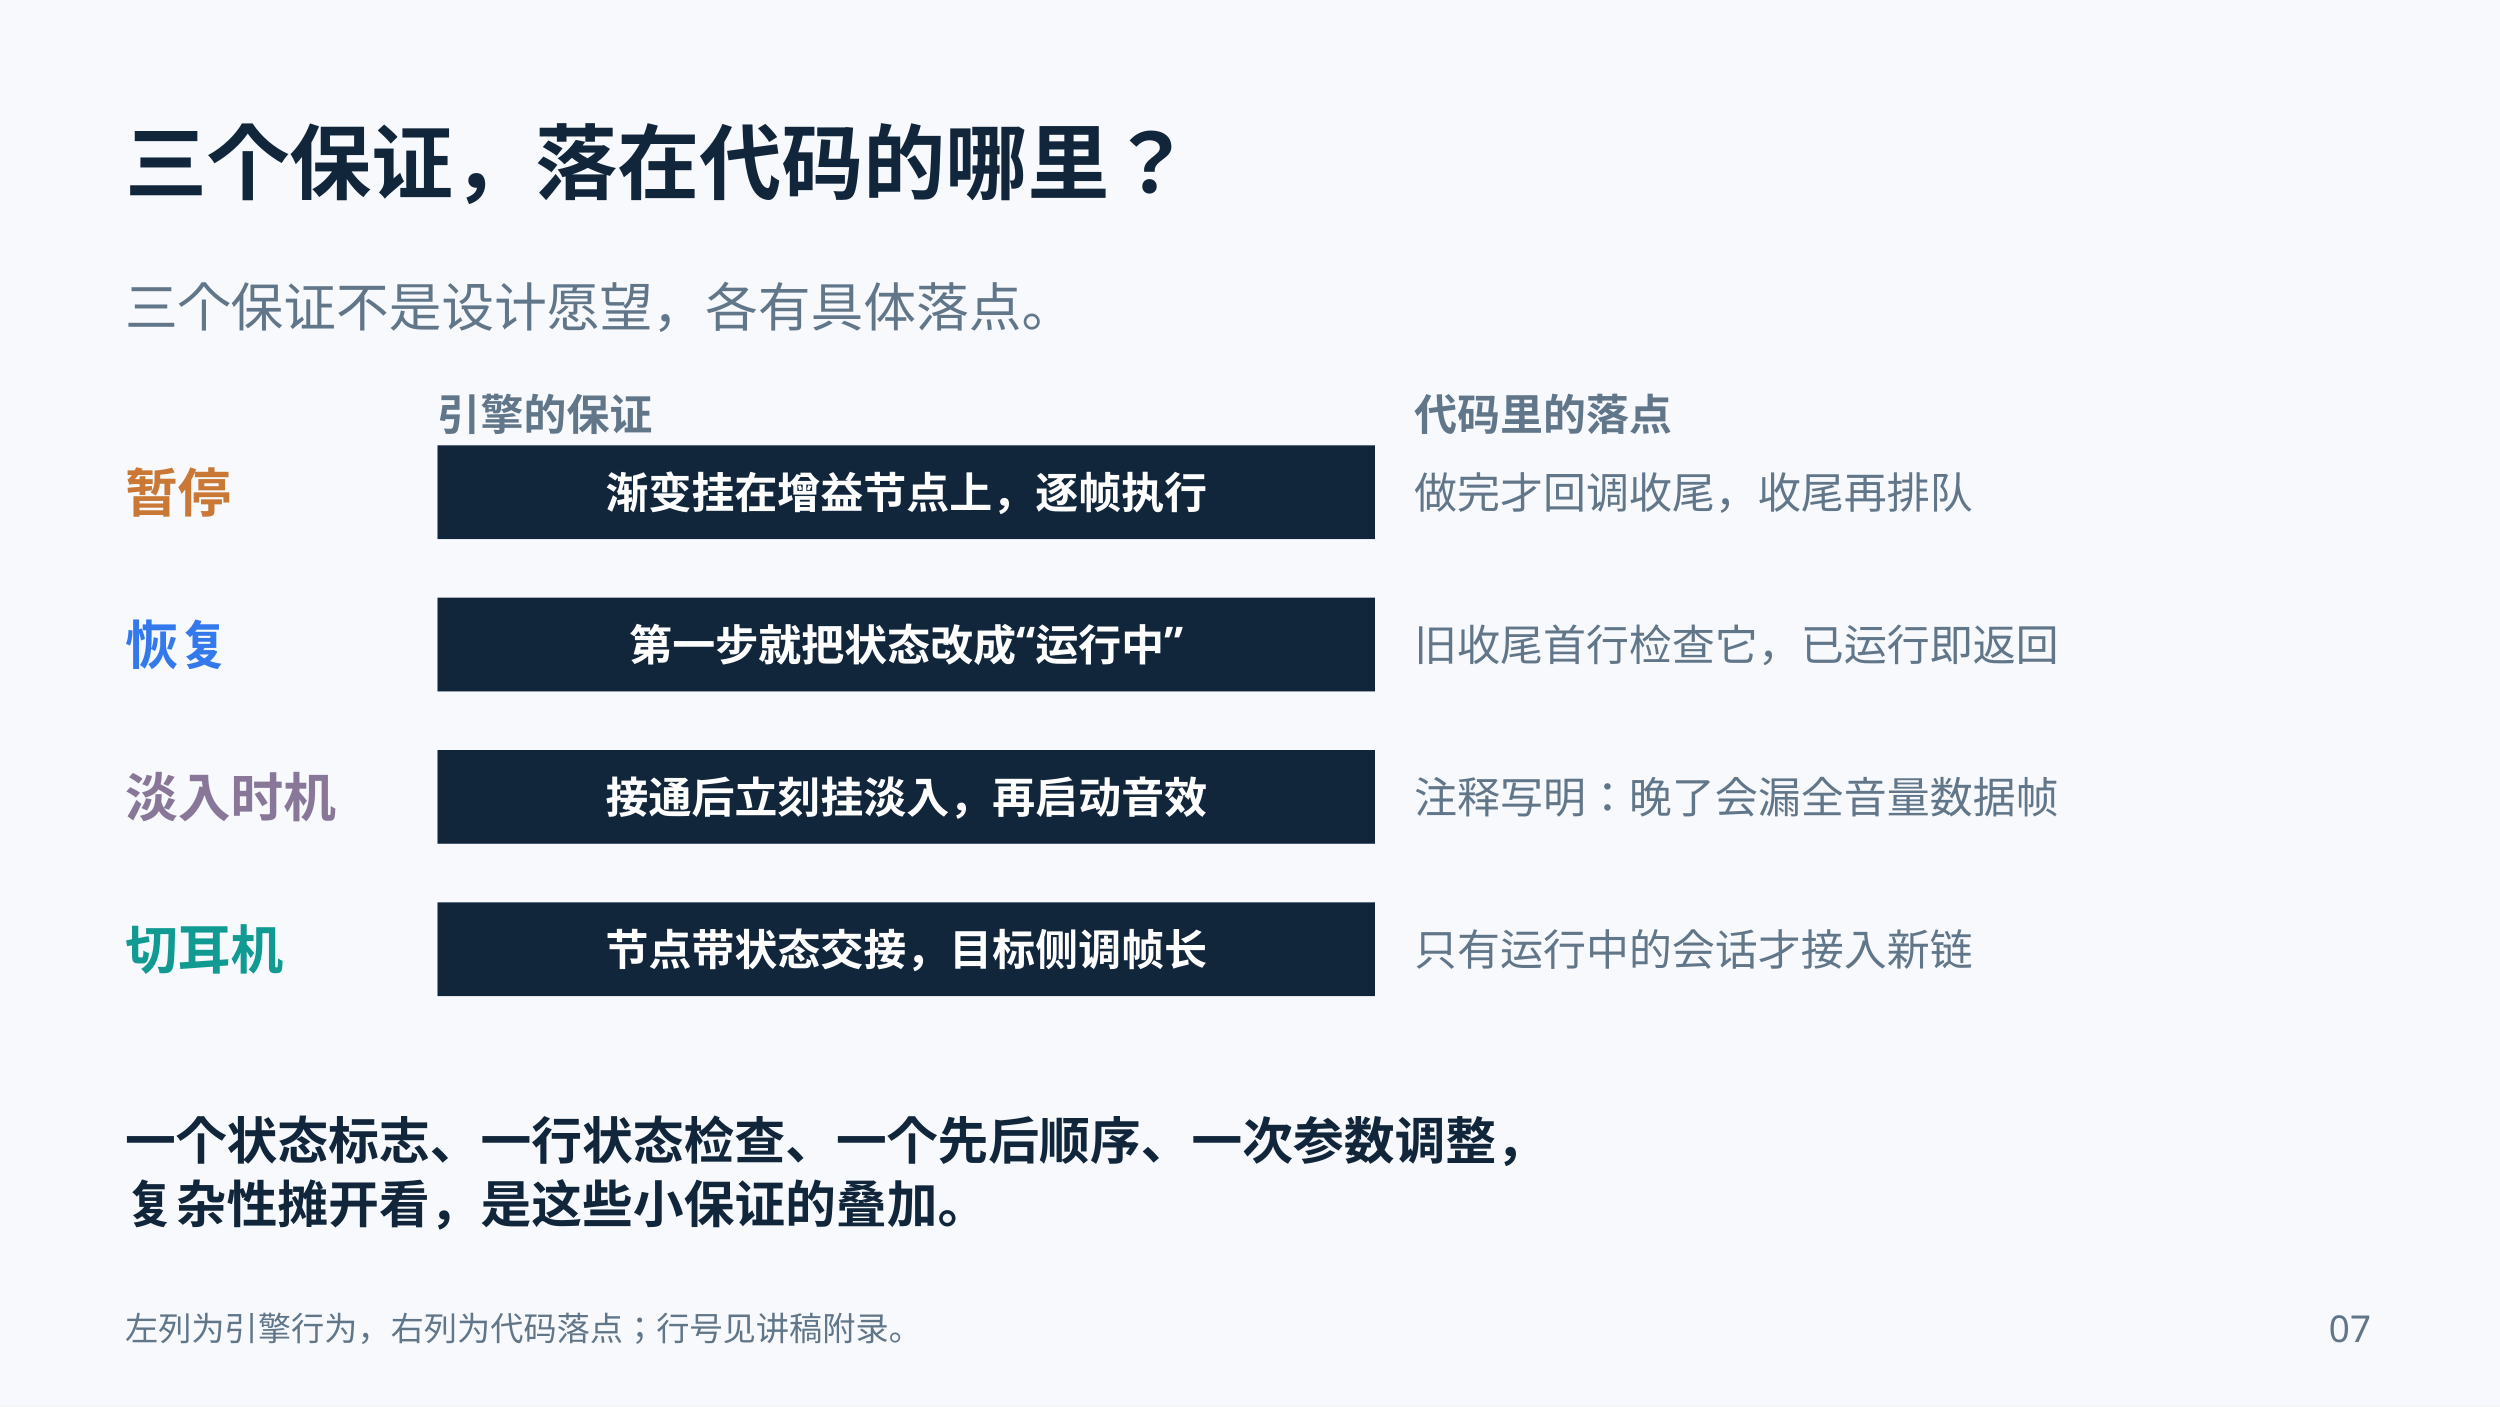
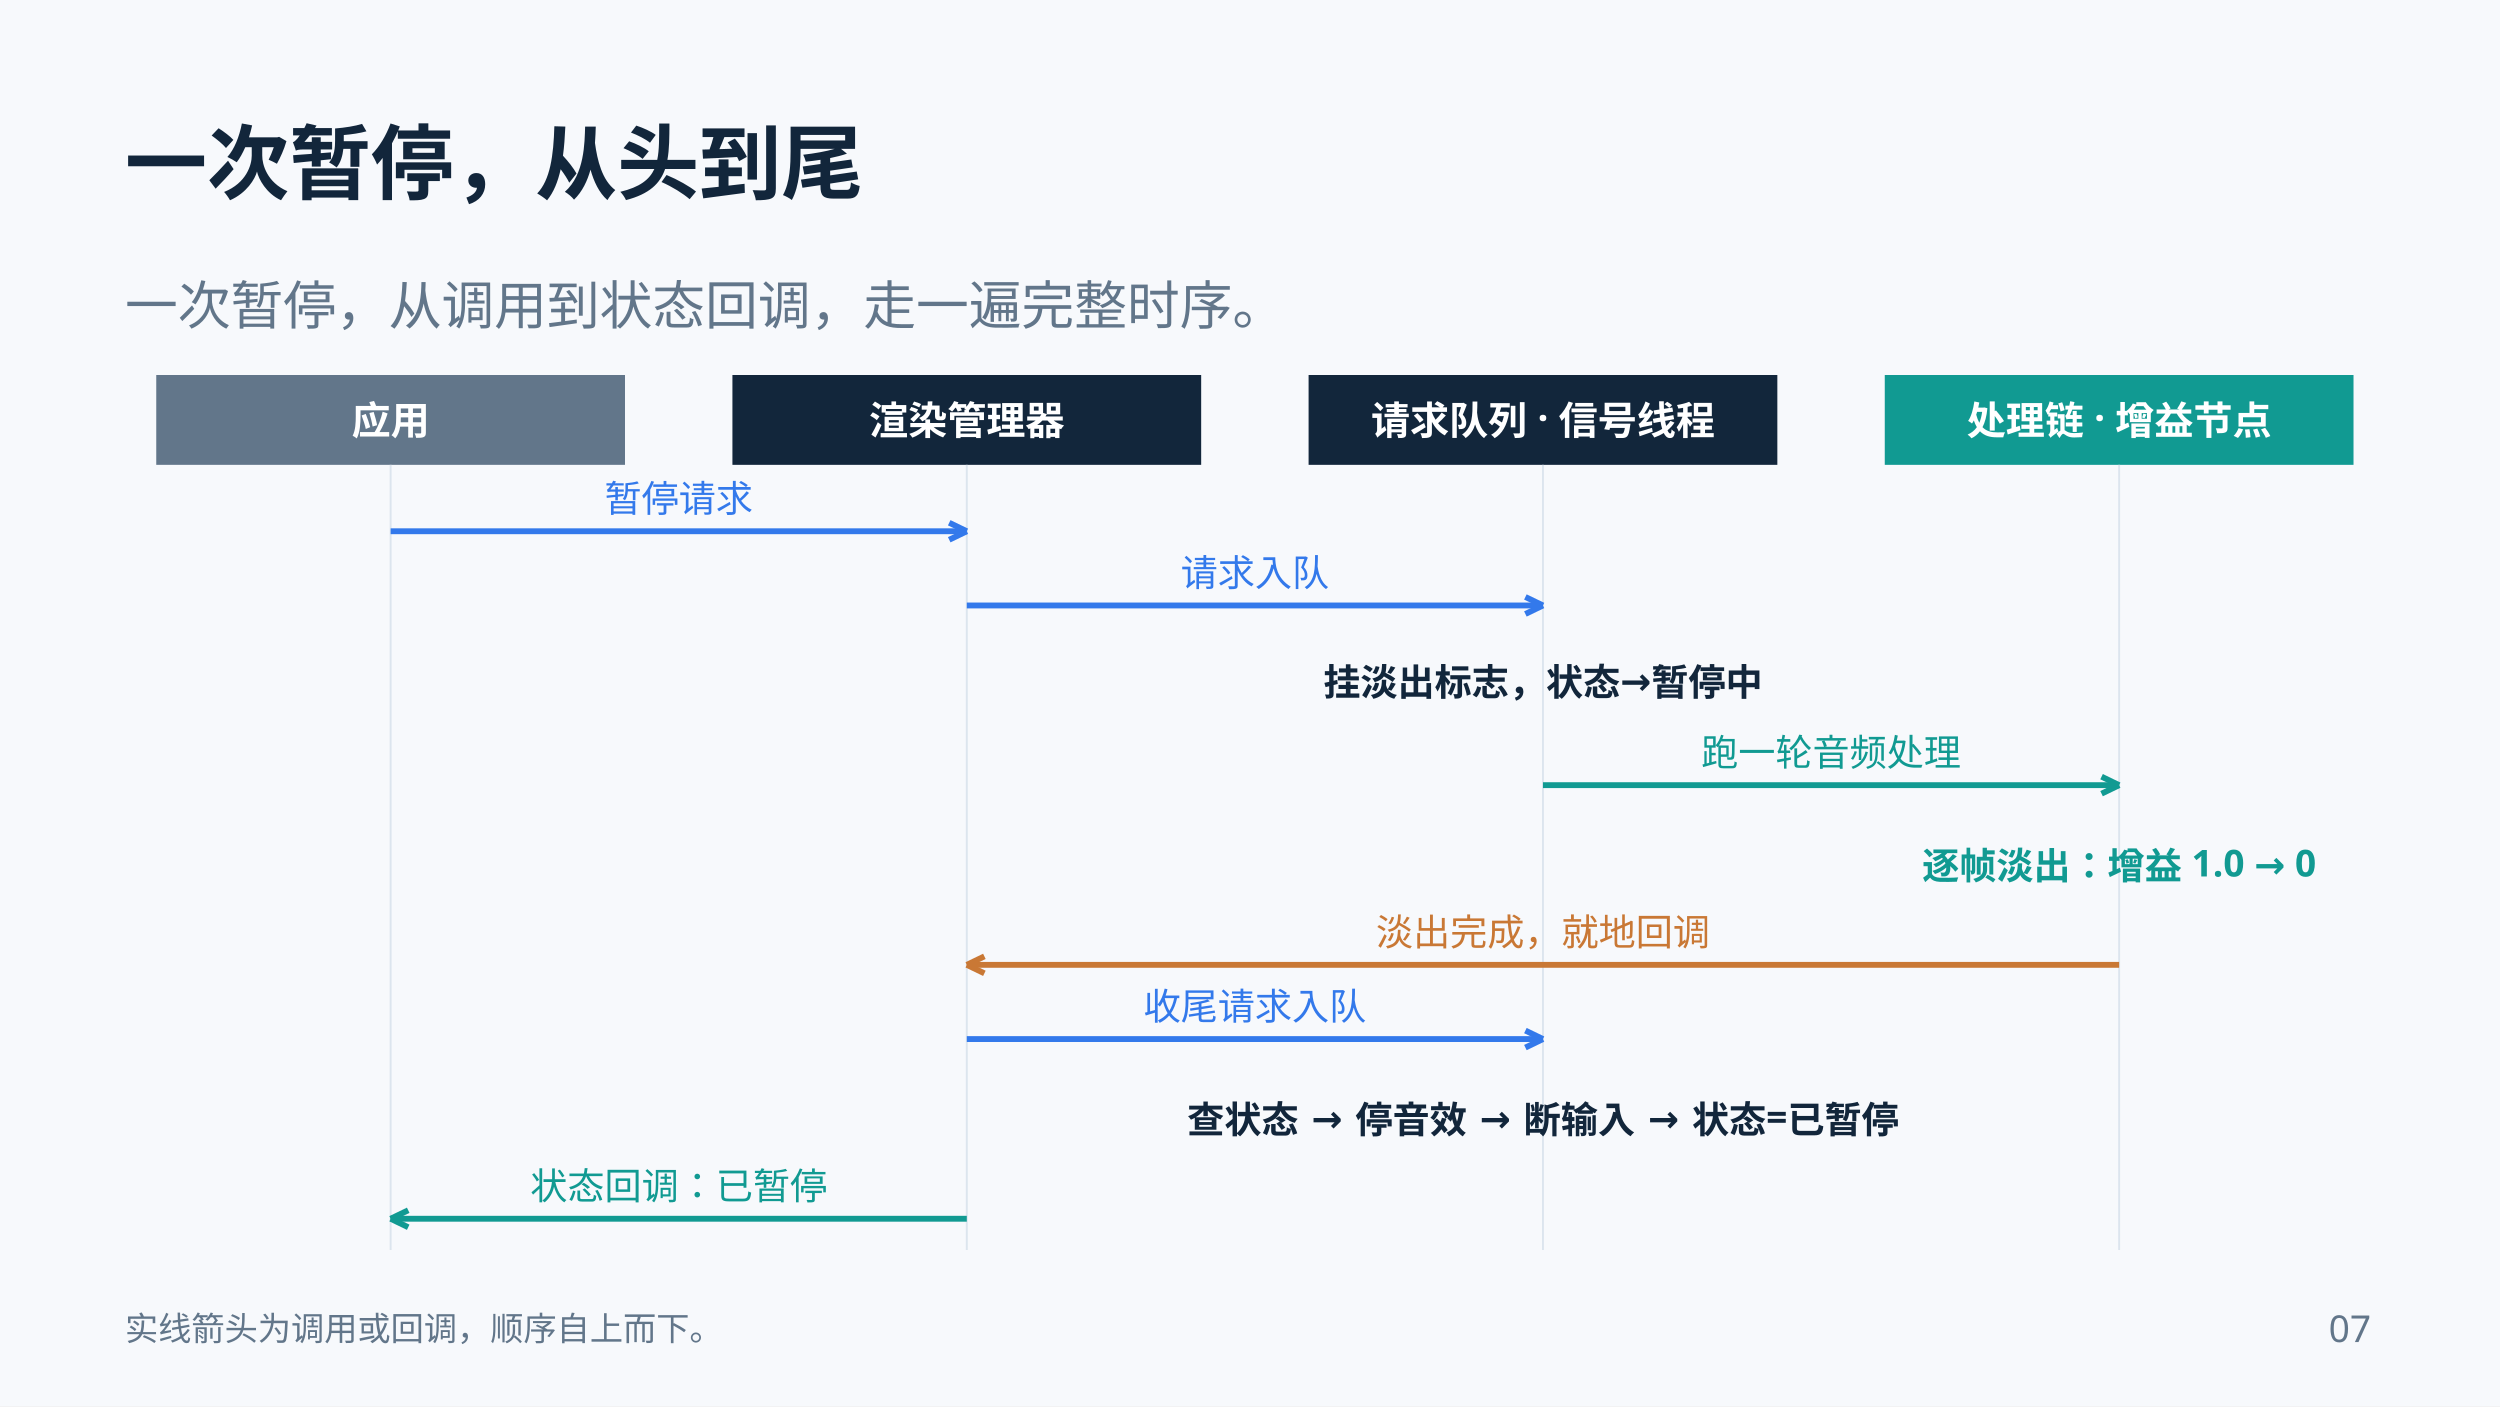
<svg xmlns="http://www.w3.org/2000/svg" width="1280" height="720" viewBox="0 0 1280 720">
  <rect width="1280" height="720" fill="#F7F9FC" />
  <rect x="64" y="48" width="1150" height="70" fill="none" stroke="none" stroke-width="0" />
-   <text x="64" y="98.75" fill="#12263B" font-family="Microsoft YaHei, sans-serif" font-size="42" font-weight="700" text-anchor="start">三个保证，落在代码的哪里？</text>
-   <rect x="64" y="136" width="1140" height="42" fill="none" stroke="none" stroke-width="0" />
-   <text x="64" y="167.125" fill="#62768A" font-family="Microsoft YaHei, sans-serif" font-size="27" font-weight="400" text-anchor="start">三个保证不是设计愿望，各有具体落点。</text>
-   <rect x="224" y="196" width="480" height="32" fill="none" stroke="none" stroke-width="0" />
-   <text x="224" y="220.25" fill="#62768A" font-family="Microsoft YaHei, sans-serif" font-size="22" font-weight="700" text-anchor="start">引擎的保证</text>
-   <rect x="724" y="196" width="500" height="32" fill="none" stroke="none" stroke-width="0" />
-   <text x="724" y="220.25" fill="#62768A" font-family="Microsoft YaHei, sans-serif" font-size="22" font-weight="700" text-anchor="start">代码里的落点</text>
-   <rect x="64" y="232" width="140" height="40" fill="none" stroke="none" stroke-width="0" />
-   <text x="64" y="262.125" fill="#C97835" font-family="Microsoft YaHei, sans-serif" font-size="27" font-weight="700" text-anchor="start">暂停</text>
-   <rect x="224" y="228" width="480" height="48" fill="#12263B" stroke="none" stroke-width="0" />
-   <rect x="236" y="234" width="456" height="36" fill="none" stroke="none" stroke-width="0" />
-   <text x="464" y="260.25" fill="#FFFFFF" font-family="Microsoft YaHei, sans-serif" font-size="22" font-weight="700" text-anchor="middle">渐变挂在增益节点上，逐帧执行</text>
-   <rect x="724" y="232" width="500" height="40" fill="none" stroke="none" stroke-width="0" />
-   <text x="724" y="260.25" fill="#62768A" font-family="Microsoft YaHei, sans-serif" font-size="22" font-weight="400" text-anchor="start">做完才回调收尾，收尾再排队</text>
-   <rect x="64" y="310" width="140" height="40" fill="none" stroke="none" stroke-width="0" />
-   <text x="64" y="340.125" fill="#3379EB" font-family="Microsoft YaHei, sans-serif" font-size="27" font-weight="700" text-anchor="start">恢复</text>
-   <rect x="224" y="306" width="480" height="48" fill="#12263B" stroke="none" stroke-width="0" />
-   <rect x="236" y="312" width="456" height="36" fill="none" stroke="none" stroke-width="0" />
-   <text x="464" y="338.25" fill="#FFFFFF" font-family="Microsoft YaHei, sans-serif" font-size="22" font-weight="700" text-anchor="middle">第一步就把状态改成“运行中”</text>
-   <rect x="724" y="310" width="500" height="40" fill="none" stroke="none" stroke-width="0" />
-   <text x="724" y="338.25" fill="#62768A" font-family="Microsoft YaHei, sans-serif" font-size="22" font-weight="400" text-anchor="start">旧收尾首行检查它，已运行即返回</text>
-   <rect x="64" y="388" width="140" height="40" fill="none" stroke="none" stroke-width="0" />
-   <text x="64" y="418.125" fill="#887798" font-family="Microsoft YaHei, sans-serif" font-size="27" font-weight="700" text-anchor="start">淡入时机</text>
-   <rect x="224" y="384" width="480" height="48" fill="#12263B" stroke="none" stroke-width="0" />
-   <rect x="236" y="390" width="456" height="36" fill="none" stroke="none" stroke-width="0" />
-   <text x="464" y="416.25" fill="#FFFFFF" font-family="Microsoft YaHei, sans-serif" font-size="22" font-weight="700" text-anchor="middle">接通后立刻挂淡入，再启动音效</text>
-   <rect x="724" y="388" width="500" height="40" fill="none" stroke="none" stroke-width="0" />
-   <text x="724" y="416.25" fill="#62768A" font-family="Microsoft YaHei, sans-serif" font-size="22" font-weight="400" text-anchor="start">注释写明：晚了会漏全音量数据帧</text>
-   <rect x="64" y="466" width="140" height="40" fill="none" stroke="none" stroke-width="0" />
-   <text x="64" y="496.125" fill="#119A92" font-family="Microsoft YaHei, sans-serif" font-size="27" font-weight="700" text-anchor="start">切耳机</text>
-   <rect x="224" y="462" width="480" height="48" fill="#12263B" stroke="none" stroke-width="0" />
-   <rect x="236" y="468" width="456" height="36" fill="none" stroke="none" stroke-width="0" />
-   <text x="464" y="494.25" fill="#FFFFFF" font-family="Microsoft YaHei, sans-serif" font-size="22" font-weight="700" text-anchor="middle">节点带状态交接，目标侧调帧长</text>
-   <rect x="724" y="466" width="500" height="40" fill="none" stroke="none" stroke-width="0" />
-   <text x="724" y="494.25" fill="#62768A" font-family="Microsoft YaHei, sans-serif" font-size="22" font-weight="400" text-anchor="start">只有运行中的会话才接入新链</text>
-   <rect x="64" y="560" width="1140" height="80" fill="none" stroke="none" stroke-width="0" />
-   <text x="64" y="593.5" fill="#12263B" font-family="Microsoft YaHei, sans-serif" font-size="26" font-weight="700" text-anchor="start">一个状态标志、一行状态检查、一个先后顺序、一次参数调整，</text>
-   <text x="64" y="626" fill="#12263B" font-family="Microsoft YaHei, sans-serif" font-size="26" font-weight="700" text-anchor="start">复杂性摊开看，是这些小保证的叠加。</text>
+   <text x="64" y="98.75" fill="#12263B" font-family="Microsoft YaHei, sans-serif" font-size="42" font-weight="700" text-anchor="start">一次暂停，从头到尾</text>
+   <rect x="64" y="136" width="1140" height="40" fill="none" stroke="none" stroke-width="0" />
+   <text x="64" y="166.125" fill="#62768A" font-family="Microsoft YaHei, sans-serif" font-size="27" font-weight="400" text-anchor="start">一次暂停，从调用到状态回调，走一遍完整时序。</text>
+   <rect x="80" y="192" width="240" height="46" fill="#62768A" stroke="none" stroke-width="0" />
+   <rect x="92" y="198" width="216" height="34" fill="none" stroke="none" stroke-width="0" />
+   <text x="200" y="222.5" fill="#FFFFFF" font-family="Microsoft YaHei, sans-serif" font-size="20" font-weight="700" text-anchor="middle">应用</text>
+   <line x1="200" y1="238" x2="200" y2="640" stroke="#DCE5EE" stroke-width="1" />
+   <rect x="375" y="192" width="240" height="46" fill="#12263B" stroke="none" stroke-width="0" />
+   <rect x="387" y="198" width="216" height="34" fill="none" stroke="none" stroke-width="0" />
+   <text x="495" y="222.5" fill="#FFFFFF" font-family="Microsoft YaHei, sans-serif" font-size="20" font-weight="700" text-anchor="middle">渲染管理器</text>
+   <line x1="495" y1="238" x2="495" y2="640" stroke="#DCE5EE" stroke-width="1" />
+   <rect x="670" y="192" width="240" height="46" fill="#12263B" stroke="none" stroke-width="0" />
+   <rect x="682" y="198" width="216" height="34" fill="none" stroke="none" stroke-width="0" />
+   <text x="790" y="222.5" fill="#FFFFFF" font-family="Microsoft YaHei, sans-serif" font-size="20" font-weight="700" text-anchor="middle">请求队列 · 信号线程</text>
+   <line x1="790" y1="238" x2="790" y2="640" stroke="#DCE5EE" stroke-width="1" />
+   <rect x="965" y="192" width="240" height="46" fill="#119A92" stroke="none" stroke-width="0" />
+   <rect x="977" y="198" width="216" height="34" fill="none" stroke="none" stroke-width="0" />
+   <text x="1085" y="222.5" fill="#FFFFFF" font-family="Microsoft YaHei, sans-serif" font-size="20" font-weight="700" text-anchor="middle">处理链 · 增益节点</text>
+   <line x1="1085" y1="238" x2="1085" y2="640" stroke="#DCE5EE" stroke-width="1" />
+   <rect x="208" y="242" width="279" height="26" fill="none" stroke="none" stroke-width="0" />
+   <text x="347.5" y="262.125" fill="#3379EB" font-family="Microsoft YaHei, sans-serif" font-size="19" font-weight="400" text-anchor="middle">暂停请求</text>
+   <line x1="200" y1="272" x2="495" y2="272" stroke="#3379EB" stroke-width="3" />
+   <line x1="485.996" y1="276.35" x2="495" y2="272" stroke="#3379EB" stroke-width="3" />
+   <line x1="485.996" y1="267.65" x2="495" y2="272" stroke="#3379EB" stroke-width="3" />
+   <rect x="503" y="280" width="279" height="26" fill="none" stroke="none" stroke-width="0" />
+   <text x="642.5" y="300.125" fill="#3379EB" font-family="Microsoft YaHei, sans-serif" font-size="19" font-weight="400" text-anchor="middle">请求入队</text>
+   <line x1="495" y1="310" x2="790" y2="310" stroke="#3379EB" stroke-width="3" />
+   <line x1="780.996" y1="314.35" x2="790" y2="310" stroke="#3379EB" stroke-width="3" />
+   <line x1="780.996" y1="305.65" x2="790" y2="310" stroke="#3379EB" stroke-width="3" />
+   <rect x="640" y="334" width="300" height="30" fill="none" stroke="none" stroke-width="0" />
+   <text x="790" y="356.125" fill="#12263B" font-family="Microsoft YaHei, sans-serif" font-size="19" font-weight="700" text-anchor="middle">挂淡出标志，状态→暂停中</text>
+   <rect x="798" y="372" width="279" height="26" fill="none" stroke="none" stroke-width="0" />
+   <text x="937.5" y="392.125" fill="#119A92" font-family="Microsoft YaHei, sans-serif" font-size="19" font-weight="400" text-anchor="middle">跑一轮音频处理</text>
+   <line x1="790" y1="402" x2="1085" y2="402" stroke="#119A92" stroke-width="3" />
+   <line x1="1075.996" y1="406.35" x2="1085" y2="402" stroke="#119A92" stroke-width="3" />
+   <line x1="1075.996" y1="397.65" x2="1085" y2="402" stroke="#119A92" stroke-width="3" />
+   <rect x="935" y="428" width="300" height="30" fill="none" stroke="none" stroke-width="0" />
+   <text x="1085" y="450.125" fill="#119A92" font-family="Microsoft YaHei, sans-serif" font-size="19" font-weight="700" text-anchor="middle">逐帧淡出：增益 1.0 → 0</text>
+   <rect x="503" y="464" width="574" height="26" fill="none" stroke="none" stroke-width="0" />
+   <text x="790" y="484.125" fill="#C97835" font-family="Microsoft YaHei, sans-serif" font-size="19" font-weight="400" text-anchor="middle">淡出完成，就地回调</text>
+   <line x1="1085" y1="494" x2="495" y2="494" stroke="#C97835" stroke-width="3" />
+   <line x1="504.004" y1="489.65" x2="495" y2="494" stroke="#C97835" stroke-width="3" />
+   <line x1="504.004" y1="498.35" x2="495" y2="494" stroke="#C97835" stroke-width="3" />
+   <rect x="503" y="502" width="279" height="26" fill="none" stroke="none" stroke-width="0" />
+   <text x="642.5" y="522.125" fill="#3379EB" font-family="Microsoft YaHei, sans-serif" font-size="19" font-weight="400" text-anchor="middle">收尾请求入队</text>
+   <line x1="495" y1="532" x2="790" y2="532" stroke="#3379EB" stroke-width="3" />
+   <line x1="780.996" y1="536.35" x2="790" y2="532" stroke="#3379EB" stroke-width="3" />
+   <line x1="780.996" y1="527.65" x2="790" y2="532" stroke="#3379EB" stroke-width="3" />
+   <rect x="590" y="558" width="400" height="30" fill="none" stroke="none" stroke-width="0" />
+   <text x="790" y="580.125" fill="#12263B" font-family="Microsoft YaHei, sans-serif" font-size="19" font-weight="700" text-anchor="middle">查状态 → 停音效 → 断输入 → 状态=已暂停</text>
+   <rect x="208" y="594" width="279" height="26" fill="none" stroke="none" stroke-width="0" />
+   <text x="347.5" y="614.125" fill="#119A92" font-family="Microsoft YaHei, sans-serif" font-size="19" font-weight="400" text-anchor="middle">状态回调：已暂停</text>
+   <line x1="495" y1="624" x2="200" y2="624" stroke="#119A92" stroke-width="3" />
+   <line x1="209.004" y1="619.65" x2="200" y2="624" stroke="#119A92" stroke-width="3" />
+   <line x1="209.004" y1="628.35" x2="200" y2="624" stroke="#119A92" stroke-width="3" />
  <rect x="64" y="665" width="1070" height="30" fill="none" stroke="none" stroke-width="0" />
-   <text x="64" y="686.375" fill="#62768A" font-family="Microsoft YaHei, sans-serif" font-size="17" font-weight="400" text-anchor="start">左列为引擎行为，右列为代码落点；行号见讲稿附录。</text>
+   <text x="64" y="686.375" fill="#62768A" font-family="Microsoft YaHei, sans-serif" font-size="17" font-weight="400" text-anchor="start">实线箭头为调用或回调，顺序自上而下。</text>
  <rect x="1157" y="665" width="57" height="30" fill="none" stroke="none" stroke-width="0" />
  <text x="1214" y="687.125" fill="#62768A" font-family="Microsoft YaHei, sans-serif" font-size="19" font-weight="400" text-anchor="end">07</text>
</svg>
